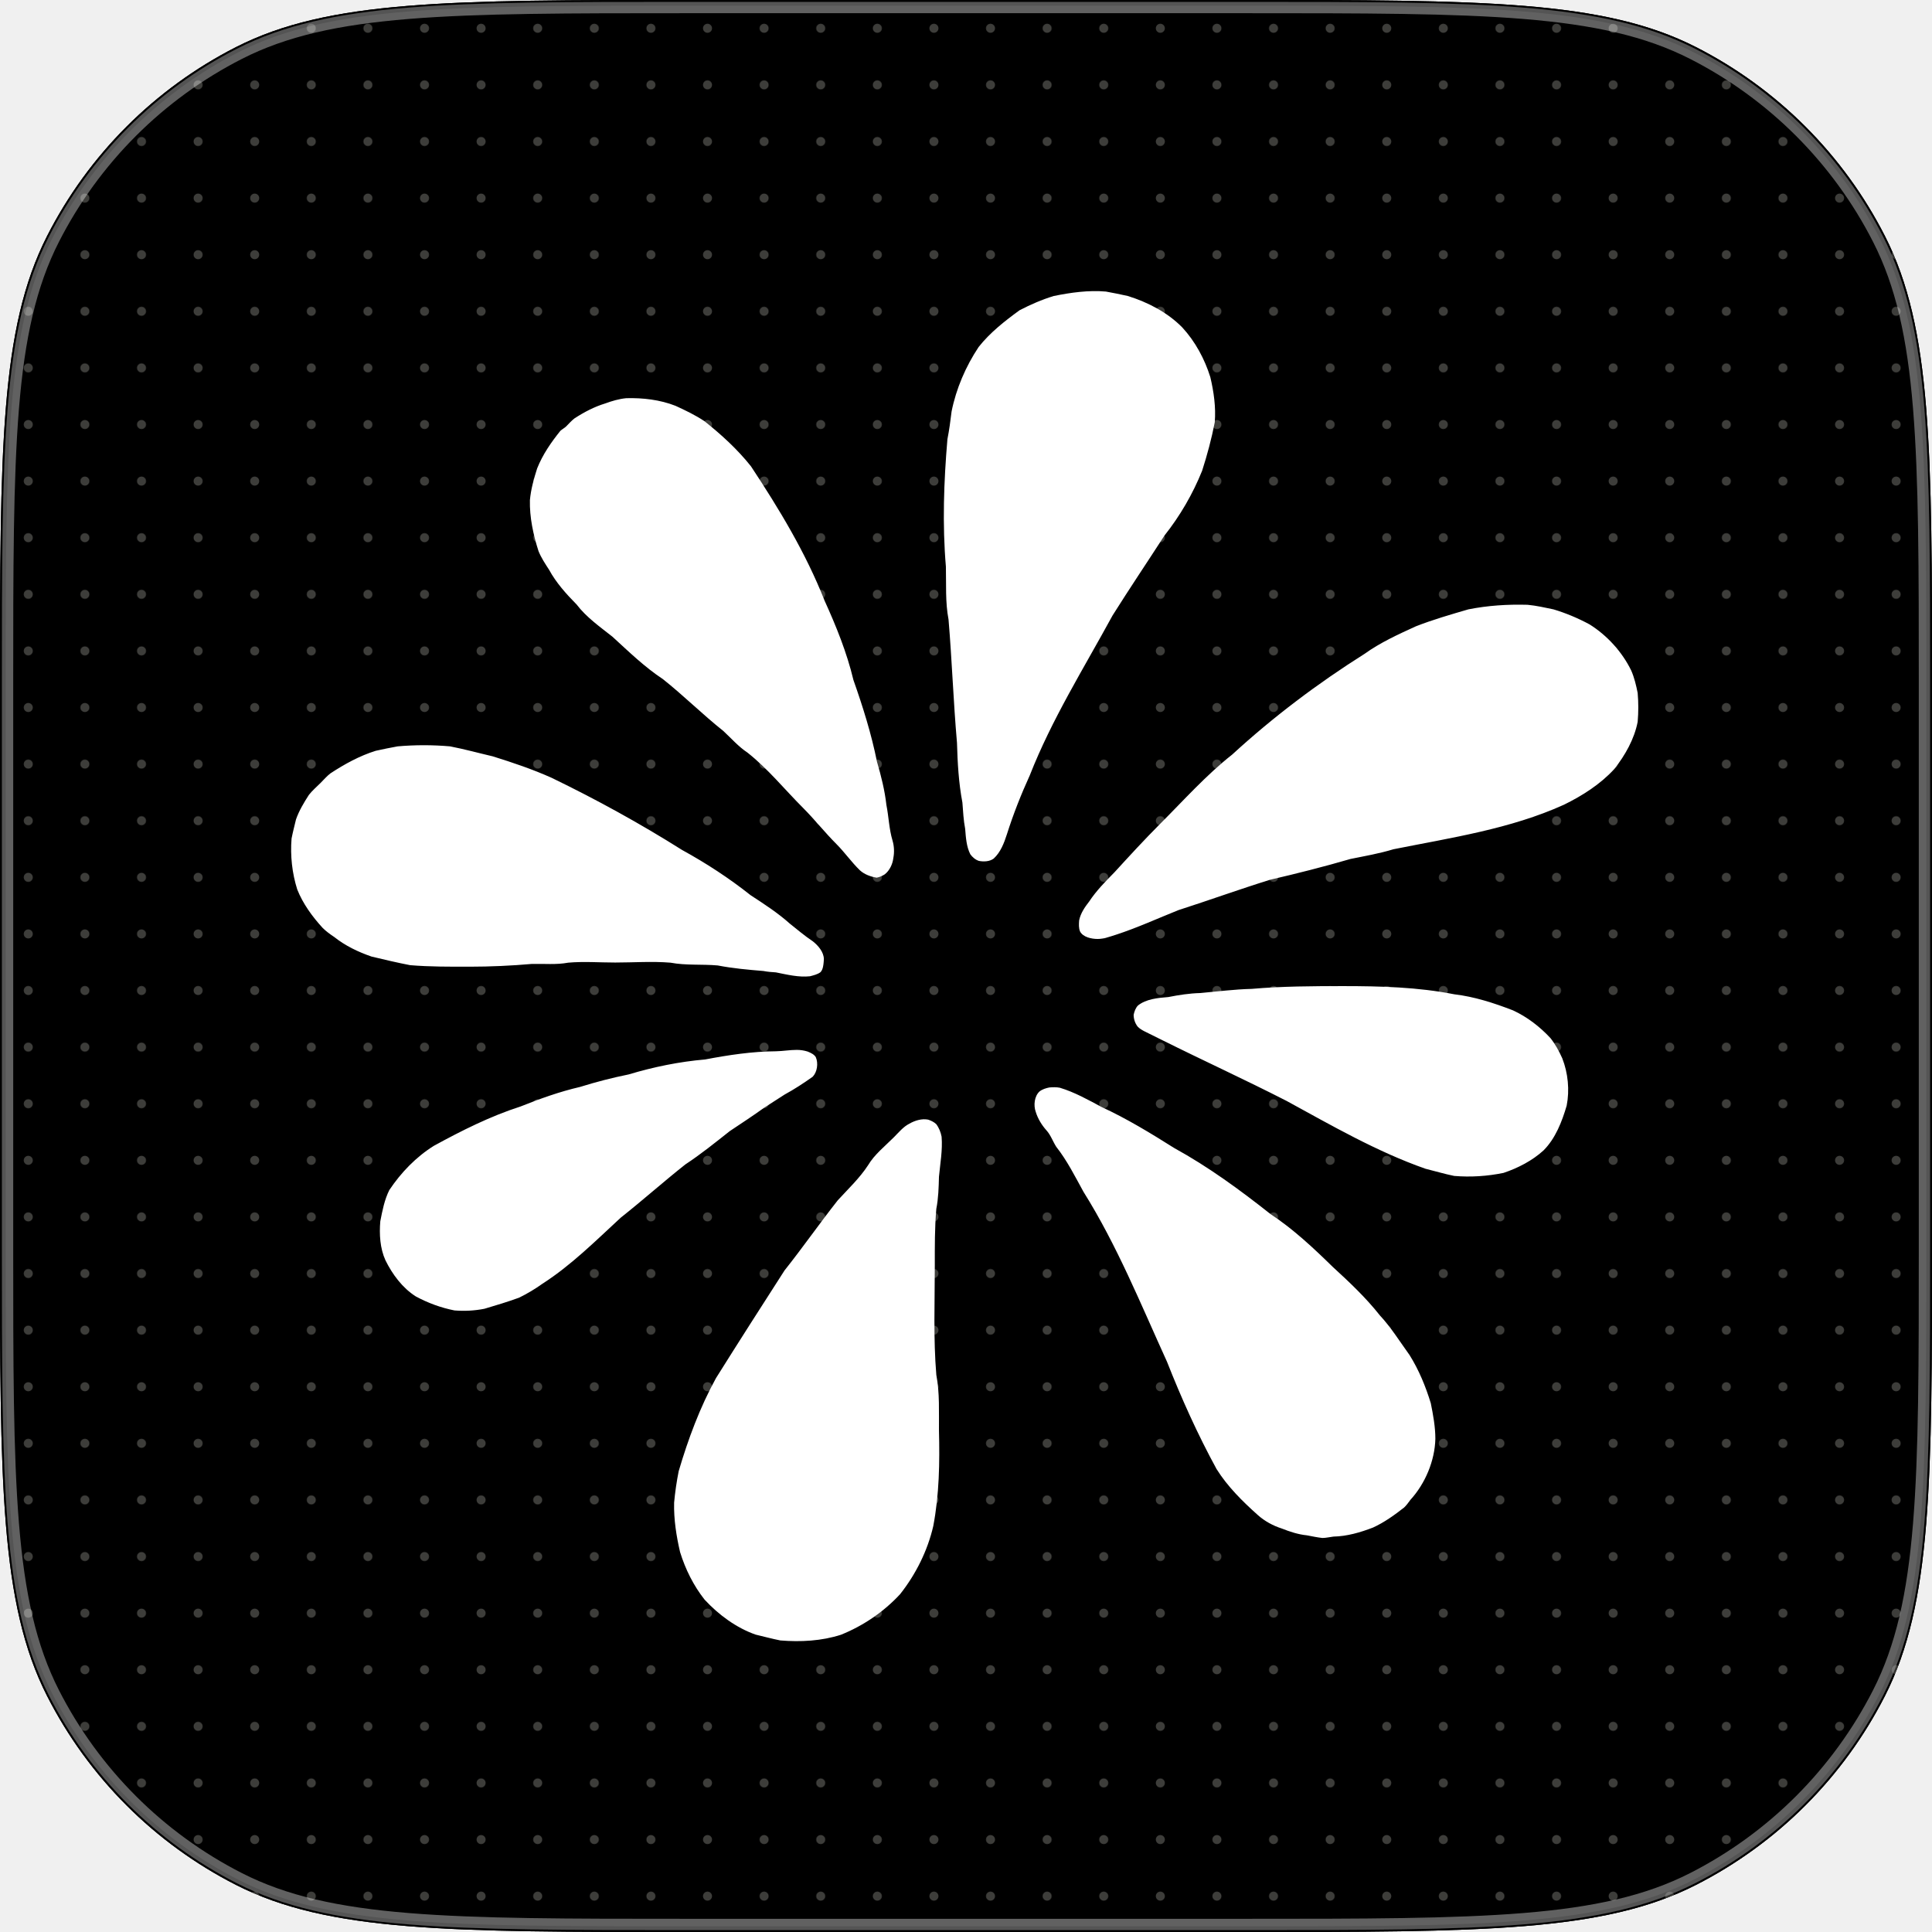
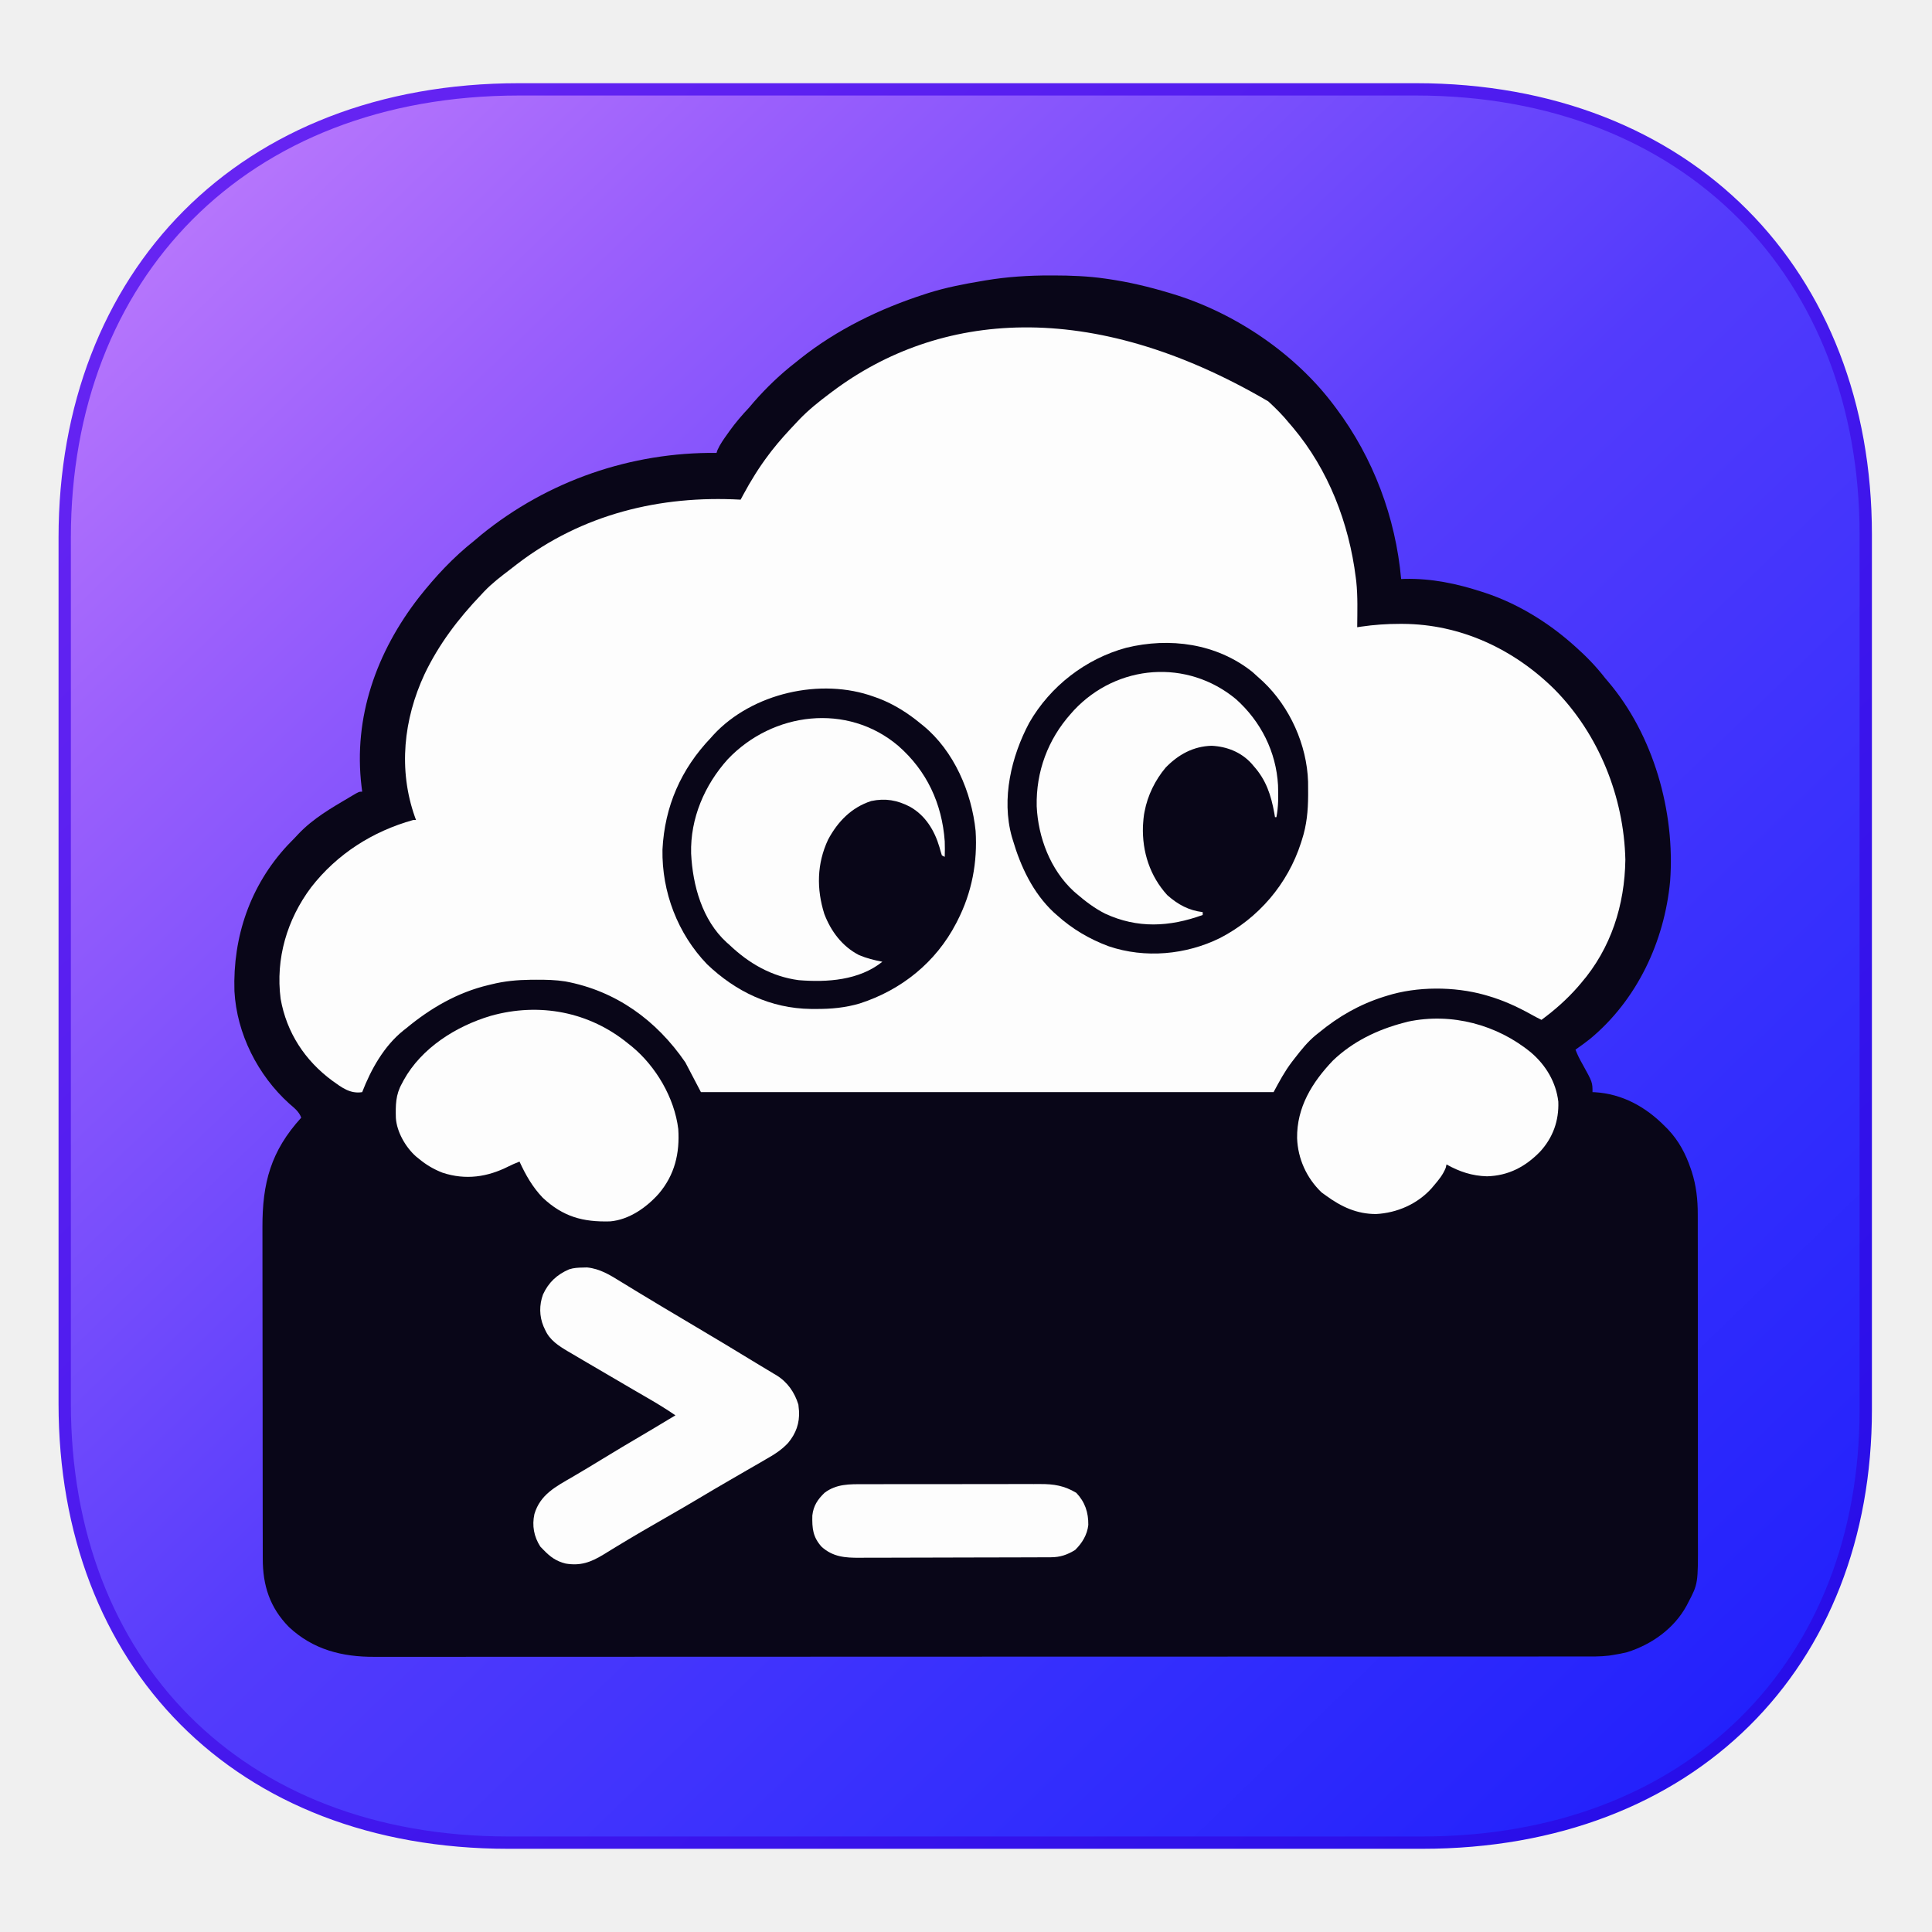
- <svg xmlns="http://www.w3.org/2000/svg" width="1024" height="1024" viewBox="0 0 1024 1024">
+ <svg xmlns="http://www.w3.org/2000/svg" width="1024" height="1024" viewBox="0 0 1254 1254">
  <defs>
-     <pattern id="container-dots" width="30" height="30" patternUnits="userSpaceOnUse">
-       <rect width="30" height="30" fill="#000000" />
-       <circle cx="15" cy="15" r="2.4" fill="#3d3d3a" />
-     </pattern>
-     <clipPath id="container-clip">
-       <path d="M 657.49 0 c 128.291 0 192.436 0 241.436 24.967 a 229.069 229.069 0 0 1 100.107 100.107 c 24.967 49.001 24.967 113.146 24.967 241.436 L 1024 657.49 c 0 128.291 0 192.436 -24.967 241.436 a 229.069 229.069 0 0 1 -100.107 100.107 c -49.001 24.967 -113.146 24.967 -241.436 24.967 L 366.51 1024 c -128.291 0 -192.436 0 -241.436 -24.967 a 229.069 229.069 0 0 1 -100.107 -100.107 c -24.967 -49.001 -24.967 -113.146 -24.967 -241.436 L 0 366.51 c 0 -128.291 0 -192.436 24.967 -241.436 a 229.069 229.069 0 0 1 100.107 -100.107 c 49.001 -24.967 113.146 -24.967 241.436 -24.967 Z" />
-     </clipPath>
+     <linearGradient id="tile-gradient" x1="0" y1="0" x2="1" y2="1">
+       <stop offset="0" stop-color="#C582FC" />
+       <stop offset="0.2" stop-color="#9A5FFC" />
+       <stop offset="0.5" stop-color="#533BFC" />
+       <stop offset="0.75" stop-color="#332EFD" />
+       <stop offset="1" stop-color="#1D1CFB" />
+     </linearGradient>
+     <linearGradient id="tile-edge" x1="0" y1="0" x2="1" y2="1">
+       <stop offset="0" stop-color="#6B26F3" />
+       <stop offset="1" stop-color="#230CE8" />
+     </linearGradient>
  </defs>
-   <path d="M 657.49 0 c 128.291 0 192.436 0 241.436 24.967 a 229.069 229.069 0 0 1 100.107 100.107 c 24.967 49.001 24.967 113.146 24.967 241.436 L 1024 657.49 c 0 128.291 0 192.436 -24.967 241.436 a 229.069 229.069 0 0 1 -100.107 100.107 c -49.001 24.967 -113.146 24.967 -241.436 24.967 L 366.51 1024 c -128.291 0 -192.436 0 -241.436 -24.967 a 229.069 229.069 0 0 1 -100.107 -100.107 c -24.967 -49.001 -24.967 -113.146 -24.967 -241.436 L 0 366.51 c 0 -128.291 0 -192.436 24.967 -241.436 a 229.069 229.069 0 0 1 100.107 -100.107 c 49.001 -24.967 113.146 -24.967 241.436 -24.967 Z" fill="#000000" />
-   <g clip-path="url(#container-clip)">
-     <rect width="1024" height="1024" fill="url(#container-dots)" />
-   </g>
-   <path transform="translate(4 4)" d="M 655.89 0 c 126.05 0 189.076 0 237.22 24.531 a 225.069 225.069 0 0 1 98.359 98.359 c 24.531 48.145 24.531 111.17 24.531 237.22 L 1016 655.89 c 0 126.05 0 189.076 -24.531 237.22 a 225.069 225.069 0 0 1 -98.359 98.359 c -48.145 24.531 -111.17 24.531 -237.22 24.531 L 360.11 1016 c -126.05 0 -189.076 0 -237.22 -24.531 a 225.069 225.069 0 0 1 -98.359 -98.359 c -24.531 -48.145 -24.531 -111.17 -24.531 -237.22 L 0 360.11 c 0 -126.05 0 -189.076 24.531 -237.22 a 225.069 225.069 0 0 1 98.359 -98.359 c 48.145 -24.531 111.17 -24.531 237.22 -24.531 Z" fill="none" stroke="#fff" stroke-opacity="0.38" stroke-width="6" />
-   <path transform="translate(1.5 1.5)" d="M 656.89 0 c 127.451 0 191.176 0 239.855 24.803 a 227.569 227.569 0 0 1 99.451 99.451 c 24.803 48.68 24.803 112.405 24.803 239.855 L 1021 656.89 c 0 127.451 0 191.176 -24.803 239.855 a 227.569 227.569 0 0 1 -99.451 99.451 c -48.68 24.803 -112.405 24.803 -239.855 24.803 L 364.11 1021 c -127.451 0 -191.176 0 -239.855 -24.803 a 227.569 227.569 0 0 1 -99.451 -99.451 c -24.803 -48.68 -24.803 -112.405 -24.803 -239.855 L 0 364.11 c 0 -127.451 0 -191.176 24.803 -239.855 a 227.569 227.569 0 0 1 99.451 -99.451 c 48.68 -24.803 112.405 -24.803 239.855 -24.803 Z" fill="none" stroke="#000" stroke-opacity="0.14" stroke-width="3" />
-   <g transform="translate(512 512)">
-     <g transform="scale(0.9)">
-       <g transform="translate(-512 -512)">
-         <path transform="scale(0.8165869)" fill="#FFFFFF" fill-rule="evenodd" d="M 709.3 602.2 C 708.2 599.7 708.4 596.8 708.6 594.1 C 709.6 589.0 712.7 584.5 715.9 580.4 C 721.0 572.7 727.5 566.1 734.0 559.5 C 744.8 547.7 755.7 535.8 767.0 524.5 C 784.0 507.5 800.1 489.4 819.0 474.5 C 848.4 447.5 880.6 423.2 914.4 401.9 C 925.8 393.7 938.8 387.8 951.5 382.0 C 963.8 377.2 976.6 373.5 989.3 369.8 C 1003.3 367.0 1017.7 366.1 1032.0 366.5 C 1038.3 367.1 1044.5 368.5 1050.7 369.8 C 1059.7 372.5 1068.5 376.2 1076.8 380.7 C 1089.4 388.6 1100.2 400.5 1106.7 413.8 C 1109.0 419.0 1110.3 424.6 1111.4 430.1 C 1112.0 437.0 1112.0 444.0 1111.4 450.9 C 1109.0 463.3 1102.4 475.0 1094.5 485.0 C 1084.5 495.9 1071.5 504.2 1058.2 510.7 C 1019.6 528.2 976.8 534.5 935.3 542.8 C 925.1 545.9 914.7 547.7 904.3 549.8 C 885.1 555.4 865.7 560.3 846.3 564.8 C 824.1 571.7 802.3 579.6 780.2 586.7 C 765.2 592.7 750.4 599.5 735.0 604.5 C 730.8 605.8 726.4 607.5 722.0 607.5 C 717.4 607.5 711.5 606.2 709.3 602.2 Z M 680.0 717.5 C 682.0 715.9 684.6 715.1 687.1 714.6 C 689.6 714.4 692.2 714.3 694.7 714.8 C 705.3 718.0 715.1 723.5 724.8 728.7 C 743.0 737.1 760.2 747.6 777.2 758.3 C 801.8 771.8 824.6 788.5 846.6 805.9 C 863.0 816.7 877.5 830.3 891.5 844.0 C 903.5 855.0 915.4 866.2 925.5 879.0 C 933.6 887.7 939.9 897.9 946.9 907.6 C 953.6 918.3 958.5 930.2 962.2 942.3 C 963.9 950.7 965.5 959.4 965.5 968.0 C 965.1 983.8 958.2 1000.3 947.5 1012.0 C 946.1 1013.9 944.7 1015.9 943.0 1017.5 C 936.0 1023.0 928.6 1028.3 920.5 1032.0 C 911.4 1035.5 901.8 1038.3 892.0 1038.5 C 889.4 1038.8 886.7 1039.5 884.0 1039.5 C 880.3 1039.1 876.6 1038.3 872.9 1037.6 C 866.7 1037.0 860.6 1035.0 854.8 1032.7 C 848.5 1030.7 842.4 1027.4 837.5 1023.0 C 826.4 1013.1 815.6 1002.4 807.7 989.8 C 794.1 964.9 782.4 938.9 772.0 912.5 C 753.1 871.0 735.9 828.4 711.7 789.8 C 705.6 778.7 699.9 767.3 692.1 757.4 C 689.6 753.5 688.1 748.9 685.0 745.5 C 681.6 741.7 678.8 737.1 677.3 732.2 C 675.6 727.5 676.3 720.9 680.0 717.5 Z M 344.6 232.1 C 351.5 227.6 358.9 223.7 366.8 221.3 C 371.7 219.5 376.8 218.0 382.0 217.5 C 394.0 217.2 406.3 218.6 417.5 223.0 C 424.7 226.3 431.8 229.7 438.4 234.1 C 450.6 243.8 462.2 254.4 471.9 266.6 C 492.2 297.3 511.5 329.2 525.0 363.5 C 533.4 382.0 541.1 401.0 545.8 420.7 C 552.6 440.0 558.8 459.7 562.8 479.7 C 565.8 489.9 568.4 500.3 569.6 510.9 C 571.3 519.4 571.5 528.2 574.0 536.5 C 575.2 540.5 575.4 545.0 574.6 549.1 C 574.1 553.5 571.9 558.2 568.4 560.9 C 566.7 562.0 564.7 562.9 562.6 563.3 C 558.3 562.6 553.8 561.0 550.5 558.0 C 544.4 552.1 539.5 545.0 533.5 539.0 C 525.2 530.7 517.8 521.3 509.5 513.0 C 496.2 499.7 484.2 484.8 469.4 473.1 C 462.9 468.8 457.7 462.8 452.0 457.5 C 437.0 445.6 423.4 432.0 408.4 420.1 C 395.2 411.4 383.7 400.2 372.0 389.5 C 362.9 382.3 353.2 375.5 346.2 366.3 C 338.7 358.7 331.4 350.6 326.3 341.2 C 323.5 336.9 320.6 332.5 318.7 327.8 C 314.9 315.9 312.2 303.4 312.5 291.0 C 313.2 283.3 315.3 275.7 317.7 268.2 C 321.6 258.3 327.8 249.3 334.5 241.0 C 335.7 239.9 337.3 239.1 338.5 238.0 C 340.5 236.0 342.4 233.8 344.6 232.1 Z M 636.3 551.2 C 633.8 550.4 631.6 548.5 630.1 546.4 C 627.3 540.9 626.9 534.3 626.4 528.1 C 625.2 521.9 624.9 515.5 624.4 509.1 C 621.7 494.9 620.9 480.4 620.5 466.0 C 617.9 436.4 616.9 406.7 614.4 377.1 C 612.0 364.6 612.8 351.7 612.5 339.0 C 609.9 308.5 611.0 277.6 613.6 247.1 C 614.9 240.5 615.8 233.8 616.6 227.1 C 619.9 210.6 626.8 194.6 636.1 180.6 C 644.3 170.2 654.9 161.9 665.6 154.1 C 673.5 150.0 681.7 146.4 690.3 143.8 C 702.6 141.3 715.4 139.5 727.9 140.6 C 733.2 141.6 738.5 142.6 743.7 143.8 C 758.2 148.3 772.4 155.7 783.0 166.5 C 792.3 176.6 799.1 189.2 803.2 202.3 C 805.7 212.9 807.3 224.0 806.4 234.9 C 804.1 246.7 801.0 258.3 797.3 269.8 C 790.6 286.5 781.3 302.5 770.1 316.6 C 757.7 335.8 744.9 354.8 732.7 374.2 C 712.0 412.2 688.8 449.2 673.0 489.5 C 666.7 503.3 661.1 517.5 656.5 532.0 C 654.5 538.3 651.9 545.0 647.0 549.5 C 644.1 551.7 639.8 551.9 636.3 551.2 Z M 475.3 1109.2 C 461.3 1104.3 448.6 1094.9 438.5 1084.0 C 430.5 1073.9 424.6 1062.0 420.8 1049.7 C 418.1 1038.1 416.2 1026.0 416.5 1014.0 C 417.2 1006.4 418.3 998.8 419.8 991.3 C 426.6 968.2 435.1 945.3 446.7 924.2 C 463.0 898.2 479.5 872.4 496.1 846.6 C 509.3 830.0 521.4 812.6 534.5 796.0 C 542.0 787.8 550.2 780.1 556.3 770.8 C 561.0 762.9 568.5 757.0 575.0 750.5 C 578.5 747.0 581.8 742.9 586.2 740.7 C 590.2 738.4 595.2 736.9 599.7 737.8 C 601.8 738.5 603.9 739.5 605.5 741.0 C 607.5 743.6 608.8 746.9 609.4 750.1 C 610.2 759.7 608.4 769.4 607.5 779.0 C 607.3 786.7 607.1 794.5 605.6 802.1 C 604.4 815.7 604.5 829.4 604.5 843.0 C 604.5 869.3 603.4 895.7 605.6 921.9 C 608.1 935.0 607.4 948.6 607.5 962.0 C 608.1 985.0 607.7 1008.3 603.4 1030.9 C 599.3 1048.7 590.8 1065.7 579.5 1080.0 C 567.8 1092.7 552.8 1102.9 536.8 1109.3 C 522.9 1113.8 507.7 1114.6 493.1 1113.4 C 487.1 1112.2 481.2 1110.6 475.3 1109.2 Z M 143.8 521.3 C 146.0 515.0 149.5 509.2 153.1 503.6 C 155.6 500.4 158.7 497.8 161.5 495.0 C 163.8 492.7 166.0 490.1 168.6 488.1 C 178.8 481.4 189.7 475.4 201.3 471.8 C 206.5 470.6 211.8 469.6 217.1 468.6 C 229.7 467.5 242.3 467.5 254.9 468.6 C 265.3 470.6 275.4 473.4 285.7 475.8 C 300.1 480.3 314.4 485.1 328.2 491.3 C 360.4 506.9 391.9 524.2 422.2 543.3 C 439.5 552.8 456.1 563.6 471.6 575.9 C 481.4 582.3 491.3 588.7 500.0 596.5 C 505.4 600.8 510.7 605.3 516.4 609.1 C 520.4 612.2 524.4 616.9 524.5 622.0 C 524.2 628.3 523.3 630.1 522.0 631.5 C 519.8 633.1 517.1 633.7 514.5 634.4 C 506.3 635.3 498.0 633.2 489.9 631.6 C 486.9 631.4 483.9 631.2 480.9 630.6 C 469.8 629.7 458.8 628.7 447.9 626.6 C 436.6 625.6 425.0 626.7 413.9 624.6 C 400.6 623.5 387.3 624.5 374.0 624.5 C 362.7 624.5 351.4 623.6 340.1 624.6 C 331.6 626.2 322.7 625.3 314.0 625.5 C 299.1 626.8 284.0 627.5 269.0 627.5 C 254.7 627.5 240.4 627.6 226.1 626.4 C 216.8 624.6 207.5 622.4 198.3 620.2 C 188.7 616.9 179.3 612.4 171.4 606.1 C 168.4 604.1 165.5 602.0 163.0 599.5 C 155.5 591.3 148.8 582.1 144.7 571.8 C 141.0 560.1 139.6 547.4 140.6 535.1 C 141.5 530.5 142.7 525.9 143.8 521.3 Z M 208.3 839.2 C 204.4 830.6 203.8 820.5 204.6 811.1 C 206.1 803.4 207.6 795.6 211.1 788.6 C 219.5 776.0 230.4 764.7 243.2 756.7 C 263.3 745.7 284.0 735.3 305.8 728.3 C 319.8 722.7 334.0 717.6 348.7 714.2 C 360.2 710.6 371.9 707.6 383.7 705.2 C 401.7 699.8 420.2 696.0 438.9 694.4 C 455.7 691.2 472.8 688.6 490.0 688.5 C 495.0 688.4 500.0 687.5 505.0 687.5 C 507.6 687.5 510.3 687.9 512.8 688.7 C 515.0 689.6 517.5 690.7 518.7 692.8 C 520.6 697.2 519.7 703.5 516.4 706.9 C 509.9 711.5 503.2 715.9 496.2 719.7 C 491.3 722.8 486.5 726.0 481.6 729.1 C 473.4 735.0 465.0 740.5 456.6 746.1 C 446.1 754.4 435.7 762.8 424.6 770.1 C 408.8 782.6 393.8 796.0 378.0 808.5 C 359.9 825.2 342.3 842.8 321.6 856.1 C 316.3 859.9 310.6 863.3 304.7 866.2 C 296.5 869.2 288.1 871.7 279.7 874.2 C 272.6 875.6 265.3 876.0 258.1 875.4 C 248.4 873.5 238.9 870.0 230.2 865.3 C 220.6 859.2 213.3 849.4 208.3 839.2 Z M 747.9 662.2 C 748.4 659.8 749.3 657.3 751.0 655.5 C 756.9 650.8 765.3 650.0 772.9 649.4 C 780.5 647.9 788.2 646.7 796.0 646.5 C 808.3 645.4 820.6 643.8 833.0 643.5 C 854.9 641.6 877.0 641.5 899.0 641.5 C 925.8 641.5 952.8 642.2 979.1 647.4 C 993.6 649.1 1007.8 653.7 1021.5 659.0 C 1031.7 663.7 1040.9 670.8 1048.5 679.0 C 1052.0 683.4 1054.7 688.4 1057.0 693.5 C 1061.2 704.2 1062.4 716.5 1060.2 727.7 C 1056.8 739.3 1052.1 751.4 1043.5 760.0 C 1035.4 767.4 1025.1 772.7 1014.7 776.2 C 1003.1 778.6 991.0 779.4 979.1 778.4 C 972.1 777.0 965.2 774.9 958.3 773.2 C 923.3 760.9 890.8 742.1 858.2 724.3 C 828.5 709.1 798.1 695.2 768.2 680.3 C 763.9 678.2 759.7 676.1 755.5 674.0 C 753.8 673.1 752.1 672.1 750.8 670.7 C 748.9 668.3 747.9 665.2 747.9 662.2 Z" />
-       </g>
-     </g>
+   <path d="M 337 58 H 919 C 1096 58 1211 178 1211 347 V 915 C 1211 1080 1098 1196 923 1196 H 330 C 154 1196 42 1079 42 911 V 349 C 42 179 157 58 337 58 Z" fill="url(#tile-gradient)" stroke="url(#tile-edge)" stroke-width="8" />
+   <g transform="translate(627 627) scale(0.92) translate(-516 -487)">
+     <path d="M0 0 C0.37 0 0.37 0 2.25 0 C14.41 0.03 26.39 0.46 38.44 2.19 C38.89 2.25 38.89 2.25 41.19 2.58 C55.58 4.7 69.51 8.01 83.44 12.19 C84.14 12.39 84.84 12.6 85.56 12.82 C129.8 26.09 172.81 55.06 200.44 92.19 C200.83 92.71 201.22 93.23 201.62 93.76 C227.8 128.75 243.52 170.68 247.44 214.19 C248.28 214.15 249.12 214.12 249.98 214.08 C268.81 213.66 286.6 217.38 304.44 223.19 C305.15 223.42 305.87 223.65 306.6 223.89 C329.24 231.35 350.64 244.42 368.44 260.19 C368.99 260.67 369.54 261.16 370.11 261.66 C377.99 268.65 384.98 275.84 391.44 284.19 C392.05 284.9 392.67 285.62 393.3 286.36 C425.44 324.03 440.84 378.36 437.2 427.35 C433.19 469.84 413.93 511.1 380.65 538.67 C377.32 541.29 373.92 543.78 370.44 546.19 C371.79 549.77 373.4 553 375.31 556.31 C382.44 569.2 382.44 569.2 382.44 576.19 C382.71 576.19 382.71 576.19 384.06 576.23 C403.51 577.41 419.99 586.57 433.44 600.19 C434.19 600.94 434.94 601.7 435.72 602.47 C443.36 610.57 448.19 619.71 451.75 630.19 C451.87 630.54 451.87 630.54 452.48 632.34 C455.65 642.23 456.74 652.18 456.7 662.52 C456.7 663.6 456.71 664.67 456.71 665.78 C456.72 669.34 456.72 672.91 456.71 676.47 C456.72 679.04 456.72 681.61 456.73 684.18 C456.74 690.42 456.74 696.65 456.74 702.89 C456.74 707.96 456.74 713.03 456.74 718.1 C456.74 718.83 456.75 719.55 456.75 720.3 C456.75 721.77 456.75 723.24 456.75 724.71 C456.76 738.49 456.76 752.27 456.75 766.04 C456.75 778.62 456.76 791.19 456.78 803.77 C456.8 816.72 456.8 829.66 456.8 842.6 C456.8 849.86 456.8 857.11 456.82 864.37 C456.83 871.19 456.83 878.02 456.81 884.84 C456.81 887.34 456.81 889.83 456.82 892.33 C456.92 923 456.92 923 449.94 936.31 C449.6 936.97 449.26 937.64 448.91 938.32 C440.11 954.58 424.25 965.86 406.79 971.33 C403.67 972.07 400.6 972.7 397.44 973.19 C396.36 973.36 395.28 973.53 394.16 973.71 C387.72 974.5 381.24 974.33 374.76 974.32 C373.25 974.32 371.75 974.32 370.24 974.33 C366.1 974.33 361.96 974.33 357.82 974.33 C353.31 974.33 348.81 974.33 344.31 974.34 C335.37 974.34 326.44 974.35 317.5 974.35 C306.8 974.35 296.1 974.35 285.4 974.36 C259.54 974.38 233.67 974.38 207.81 974.39 C195.57 974.39 183.34 974.39 171.1 974.4 C129.22 974.41 87.33 974.42 45.45 974.43 C42.82 974.43 40.19 974.43 37.56 974.43 C34.92 974.43 32.29 974.43 29.65 974.43 C24.37 974.43 19.08 974.43 13.79 974.43 C13.14 974.43 13.14 974.43 9.82 974.43 C-32.69 974.43 -75.2 974.45 -117.71 974.47 C-162.65 974.5 -207.6 974.51 -252.54 974.51 C-257.47 974.51 -262.41 974.51 -267.34 974.51 C-267.95 974.51 -267.95 974.51 -271.02 974.51 C-290.57 974.51 -310.12 974.52 -329.67 974.54 C-349.32 974.55 -368.97 974.56 -388.62 974.55 C-400.29 974.54 -411.96 974.55 -423.63 974.56 C-431.44 974.57 -439.24 974.57 -447.04 974.56 C-451.48 974.56 -455.92 974.56 -460.36 974.57 C-464.41 974.58 -468.47 974.58 -472.52 974.56 C-473.96 974.56 -475.41 974.56 -476.86 974.57 C-499.68 974.69 -520.23 969.49 -537.24 953.54 C-550.75 939.85 -555.72 924.14 -555.7 905.32 C-555.71 904.23 -555.71 903.15 -555.71 902.03 C-555.72 898.4 -555.72 894.77 -555.72 891.14 C-555.73 888.53 -555.73 885.93 -555.74 883.32 C-555.75 876.24 -555.76 869.17 -555.76 862.09 C-555.77 857.66 -555.77 853.24 -555.77 848.81 C-555.79 836.54 -555.8 824.27 -555.8 812 C-555.8 811.22 -555.8 810.43 -555.8 809.63 C-555.8 808.84 -555.8 808.05 -555.8 807.24 C-555.8 805.65 -555.8 804.06 -555.8 802.46 C-555.8 801.67 -555.8 800.88 -555.8 800.07 C-555.81 787.28 -555.82 774.49 -555.85 761.7 C-555.87 748.55 -555.88 735.39 -555.89 722.24 C-555.89 714.86 -555.89 707.49 -555.91 700.11 C-555.93 693.17 -555.93 686.22 -555.92 679.28 C-555.92 676.74 -555.92 674.2 -555.93 671.66 C-556.05 640.24 -549.99 617.74 -528.56 594.19 C-530.18 589.75 -533.61 587.27 -537.06 584.25 C-559.2 564.23 -574.08 534.94 -575.69 504.89 C-576.9 466.59 -564.54 430.4 -538.31 402.12 C-536.41 400.13 -534.49 398.16 -532.56 396.19 C-531.87 395.44 -531.17 394.69 -530.45 393.93 C-520.19 383.13 -507.29 375.69 -494.56 368.19 C-493.89 367.79 -493.22 367.39 -492.53 366.98 C-487.8 364.19 -487.8 364.19 -485.56 364.19 C-485.63 363.61 -485.63 363.61 -486 360.71 C-491.97 311.65 -475.41 265.55 -445.45 227.03 C-433.77 212.26 -421.35 198.9 -406.56 187.19 C-404.85 185.75 -403.15 184.31 -401.44 182.88 C-354.51 144.78 -295.8 124.58 -235.56 125.19 C-235.45 124.86 -235.45 124.86 -234.91 123.2 C-233.08 119.11 -230.6 115.64 -228 112 C-227.46 111.24 -226.93 110.49 -226.37 109.71 C-222.14 103.82 -217.54 98.45 -212.56 93.19 C-211.52 91.96 -210.47 90.73 -209.44 89.5 C-200.39 79.15 -190.44 69.59 -179.56 61.19 C-179.08 60.8 -179.08 60.8 -176.66 58.84 C-150.66 38.14 -120.1 23.32 -88.56 13.19 C-87.75 12.93 -86.94 12.66 -86.11 12.39 C-73.63 8.46 -60.95 6.03 -48.06 3.88 C-47.3 3.75 -46.53 3.62 -45.75 3.48 C-30.51 0.93 -15.45 -0.02 0 0 Z " fill="#090618" transform="translate(575.5625,-0.1875)" />
+     <path d="M0 0 C5.28 4.84 10.24 9.81 14.75 15.36 C15.64 16.4 16.53 17.44 17.42 18.48 C42.49 48.3 56.95 85.91 61.75 124.36 C61.87 125.24 61.98 126.12 62.09 127.02 C63.22 137.74 62.84 148.6 62.75 159.36 C63.66 159.22 64.57 159.08 65.51 158.94 C74.64 157.61 83.57 156.97 92.82 156.99 C93.15 156.99 93.15 156.99 94.84 156.99 C135.63 157.17 173.19 174.71 202 203.24 C233.2 234.86 250.91 279.05 251.94 323.36 C251.48 355.42 241.83 385.84 220.75 410.36 C219.96 411.29 219.16 412.22 218.34 413.18 C210.68 421.91 202.11 429.49 192.75 436.36 C190.2 435.13 187.72 433.79 185.24 432.41 C175.38 426.95 165.6 422.48 154.75 419.36 C154.39 419.26 154.39 419.26 152.58 418.73 C131.15 412.76 104.98 412.69 83.75 419.36 C82.97 419.6 82.19 419.85 81.39 420.09 C64.22 425.56 49.61 433.94 35.75 445.36 C35.01 445.96 34.26 446.55 33.49 447.16 C27.77 451.88 23.28 457.51 18.75 463.36 C18.41 463.81 18.41 463.81 16.65 466.06 C11.45 472.95 7.95 479.57 3.75 487.36 C-129.57 487.36 -262.89 487.36 -400.25 487.36 C-403.88 480.43 -407.51 473.5 -411.25 466.36 C-431.64 436.62 -460.18 415.91 -495.87 409.25 C-502.73 408.16 -509.5 408.02 -516.43 408.05 C-517.71 408.06 -518.99 408.06 -520.3 408.07 C-529.95 408.19 -538.9 409.01 -548.25 411.36 C-548.58 411.44 -548.58 411.44 -550.25 411.84 C-572.07 417.03 -591.12 428.14 -608.25 442.36 C-608.86 442.84 -609.47 443.32 -610.11 443.81 C-623.84 454.81 -632.99 471.22 -639.25 487.36 C-647.75 488.7 -653.61 484.12 -660.25 479.36 C-679.65 465.07 -692.58 445.34 -696.78 421.51 C-700.45 393.2 -692.27 365.53 -675.25 342.83 C-656.97 319.32 -631.89 303.35 -603.25 295.36 C-602.59 295.36 -601.93 295.36 -601.25 295.36 C-601.5 294.68 -601.75 294 -602.02 293.3 C-613.87 259.91 -610.05 224.34 -595.29 192.56 C-585.18 171.34 -571.42 153.29 -555.25 136.36 C-554.57 135.64 -553.9 134.91 -553.2 134.16 C-547.67 128.36 -541.36 123.56 -535 118.71 C-533.37 117.46 -531.75 116.2 -530.13 114.94 C-484.19 79.65 -429.22 66.21 -372.25 69.36 C-371.64 68.23 -371.03 67.09 -370.41 65.92 C-364.98 55.86 -359.17 46.46 -352.25 37.36 C-351.58 36.48 -350.91 35.61 -350.23 34.7 C-344.94 27.92 -339.15 21.61 -333.25 15.36 C-332.44 14.51 -331.64 13.65 -330.81 12.77 C-324.17 5.88 -316.88 0.08 -309.25 -5.64 C-308.68 -6.06 -308.11 -6.49 -307.53 -6.93 C-232.64 -63.13 -125.8 -73.69 0 0 Z " fill="#FDFDFD" transform="translate(729.2458,88.63647)" />
+     <path d="M0 0 C0.56 0.2 0.56 0.2 3.4 1.2 C14.3 5.42 24.04 11.55 33 19 C33.61 19.49 34.23 19.98 34.86 20.49 C56.5 38.24 68.98 67.32 71.78 94.69 C73.19 116.85 69.12 138.24 59 158 C58.69 158.61 58.37 159.23 58.05 159.86 C43.72 187.44 19.42 206.96 -10 216.44 C-20.2 219.44 -30.15 220.36 -40.75 220.31 C-41.99 220.31 -43.23 220.3 -44.5 220.3 C-72.72 219.92 -97.44 208.11 -117.69 188.75 C-138.41 167.21 -149.66 137.79 -149.14 107.89 C-147.62 77.39 -136.07 51.07 -115 29 C-114.41 28.34 -113.82 27.67 -113.22 26.99 C-85.94 -2.56 -37.33 -13.59 0 0 Z " fill="#090618" transform="translate(451,297)" />
+     <path d="M0 0 C1.71 1.5 3.4 3.02 5.06 4.56 C5.91 5.33 6.76 6.1 7.64 6.89 C26.56 24.83 38.57 51.49 39.4 77.57 C39.43 80.09 39.44 82.61 39.44 85.12 C39.44 85.78 39.44 86.44 39.44 87.12 C39.39 98.1 38.45 108.12 35.06 118.56 C34.85 119.24 34.63 119.93 34.41 120.63 C25.02 149.8 4.46 173.76 -22.69 187.81 C-46.77 199.71 -75.63 202.33 -101.23 193.66 C-114.83 188.63 -127.21 181.32 -137.94 171.56 C-138.28 171.26 -138.28 171.26 -140.04 169.71 C-154.67 156.03 -163.37 137.49 -168.94 118.56 C-169.05 118.17 -169.05 118.17 -169.65 116.2 C-177.03 89.52 -170.01 59.68 -157.26 35.86 C-142.51 10.18 -117.55 -9.14 -88.99 -16.93 C-58.26 -24.48 -25.18 -20.01 0 0 Z " fill="#090618" transform="translate(717.9375,279.4375)" />
+     <path d="M0 0 C0.78 0.61 1.55 1.22 2.35 1.86 C19.3 15.9 32.31 38.04 35 60 C36.13 77.09 32.52 92.39 21.21 105.68 C12.54 115.41 0.28 124.05 -13.1 125.18 C-32.33 125.7 -46.27 121.93 -60.62 108.48 C-67.84 100.97 -72.67 92.41 -77 83 C-79.67 84.02 -82.22 85.11 -84.77 86.4 C-99.72 93.94 -115 96.15 -131.19 90.88 C-137.54 88.42 -142.77 85.34 -148 81 C-148.35 80.71 -148.35 80.71 -150.14 79.27 C-157.45 72.73 -163.63 61.96 -164.24 52.12 C-164.45 43.3 -164.45 35.87 -160 28 C-159.58 27.19 -159.15 26.37 -158.71 25.53 C-146.11 2.78 -121.81 -12.51 -97.38 -19.81 C-63.06 -29.48 -27.61 -22.79 0 0 Z " fill="#FDFDFD" transform="translate(278,542)" />
+     <path d="M0 0 C0.97 -0.03 1.95 -0.05 2.95 -0.08 C12.05 0.81 19.17 5.26 26.81 10 C29.05 11.36 31.29 12.73 33.53 14.09 C34.67 14.8 35.82 15.5 36.96 16.2 C42.08 19.33 47.23 22.42 52.38 25.5 C53.39 26.11 54.4 26.72 55.45 27.35 C63.31 32.06 71.19 36.74 79.08 41.41 C93.56 49.99 107.99 58.66 122.35 67.44 C125.02 69.07 127.71 70.68 130.4 72.29 C131.83 73.15 133.26 74.01 134.69 74.88 C134.99 75.05 134.99 75.05 136.52 75.95 C144.32 80.71 149.4 88.03 152.06 96.69 C152.14 97.53 152.23 98.38 152.31 99.25 C152.34 99.57 152.34 99.57 152.5 101.17 C152.98 109.8 150.36 117 144.89 123.63 C140.11 128.84 134.61 132.16 128.5 135.62 C127.39 136.27 126.28 136.92 125.14 137.59 C121.87 139.49 118.59 141.37 115.31 143.25 C113.68 144.2 112.04 145.15 110.4 146.1 C108.17 147.39 105.94 148.68 103.71 149.97 C96.6 154.06 89.55 158.25 82.5 162.44 C74.69 167.08 66.88 171.68 58.98 176.16 C53.96 179.01 48.98 181.91 44 184.81 C42.99 185.4 41.97 185.99 40.93 186.6 C35.4 189.82 29.91 193.09 24.45 196.42 C23.33 197.1 22.21 197.78 21.06 198.48 C18.9 199.8 16.75 201.12 14.6 202.45 C5.66 207.9 -1.68 210.62 -12.2 208.82 C-18.81 207.18 -23.01 204.11 -27.69 199.25 C-28.45 198.47 -29.21 197.68 -30 196.88 C-34.53 189.83 -35.96 182.11 -34.18 173.93 C-30.07 160.06 -19.02 154.51 -7.19 147.65 C0.03 143.44 7.17 139.1 14.31 134.75 C23.35 129.25 32.4 123.8 41.54 118.46 C47.83 114.79 54.07 111.01 60.31 107.25 C61.98 106.25 63.65 105.25 65.31 104.25 C58.89 99.85 52.31 95.83 45.56 91.94 C43.44 90.7 41.31 89.47 39.19 88.24 C38.07 87.59 36.96 86.95 35.81 86.28 C26.08 80.64 16.38 74.94 6.69 69.23 C4.53 67.96 2.36 66.69 0.19 65.43 C-2.56 63.81 -5.31 62.19 -8.06 60.56 C-8.85 60.11 -9.63 59.65 -10.44 59.18 C-17.04 55.25 -23.32 51.28 -26.56 44.06 C-26.95 43.22 -27.34 42.38 -27.74 41.52 C-30.76 34.27 -30.81 26.4 -28.12 19 C-24.21 10.48 -18.27 4.95 -9.69 1.25 C-6.45 0.21 -3.39 0.05 0 0 Z " fill="#FDFDFD" transform="translate(245.6875,699.75)" />
+     <path d="M0 0 C20.22 17.65 30.95 40.82 32.87 67.39 C32.99 71.07 33.01 74.72 32.87 78.39 C32.21 78.06 31.55 77.73 30.87 77.39 C30.22 75.44 29.65 73.45 29.12 71.46 C25.63 59.69 19.2 49.13 8.31 43.02 C-0.64 38.37 -9.07 36.89 -19.03 39.01 C-32.98 43.54 -42.68 53.57 -49.44 66.27 C-57.38 83.21 -57.64 101.06 -52.09 118.68 C-47.41 130.96 -39.42 141.61 -27.59 147.7 C-22.24 149.97 -16.82 151.29 -11.13 152.39 C-27.56 165.54 -50.02 167.01 -70.13 165.39 C-89.29 162.85 -105.36 153.55 -119.13 140.39 C-119.74 139.85 -120.36 139.31 -120.99 138.76 C-138.23 123.03 -144.97 98.49 -146.06 75.99 C-146.71 51.27 -136.56 27.65 -120.14 9.46 C-88.4 -23.9 -35.87 -30.34 0 0 Z " fill="#FDFDFD" transform="translate(468.1289,331.6055)" />
+     <path d="M0 0 C10.4 8.94 17.51 20.86 19.12 34.56 C19.6 48.1 15.34 59.92 6.24 69.86 C-4.16 80.54 -16.11 86.82 -31.2 87.23 C-41.74 86.94 -50.62 83.97 -59.76 78.86 C-59.95 79.66 -60.13 80.46 -60.32 81.29 C-62.31 86.23 -65.32 89.84 -68.76 93.86 C-69.34 94.54 -69.91 95.22 -70.51 95.93 C-80.54 106.92 -94.74 113.05 -109.43 113.85 C-122.99 113.87 -133.98 108.74 -144.76 100.86 C-145.79 100.11 -146.82 99.37 -147.89 98.61 C-158.46 88.49 -164.64 74.88 -165.17 60.32 C-165.45 38.53 -154.57 20.96 -139.95 5.61 C-125.92 -7.87 -108.42 -16.28 -89.76 -21.14 C-88.83 -21.39 -87.9 -21.64 -86.93 -21.89 C-56.22 -28.4 -23.95 -19.77 0 0 Z " fill="#FDFDFD" transform="translate(914.7617,548.1445)" />
+     <path d="M0 0 C17.49 15.66 28.34 37.1 29.64 60.71 C29.87 68.28 29.98 75.78 28.5 83.24 C28.17 83.24 27.84 83.24 27.5 83.24 C27.35 82.3 27.19 81.36 27.02 80.38 C24.72 67.68 21.26 57.06 12.5 47.24 C11.96 46.6 11.41 45.97 10.85 45.31 C3.54 37.31 -6.49 33.4 -17.18 32.87 C-30.15 33.21 -40.76 39.11 -49.62 48.24 C-57.04 57.06 -62.37 67.92 -64.5 79.24 C-64.56 79.58 -64.56 79.58 -64.89 81.31 C-65.19 83.29 -65.37 85.24 -65.5 87.24 C-65.55 88.03 -65.6 88.81 -65.66 89.62 C-66.27 107.64 -60.71 124.85 -48.5 138.24 C-40.99 144.87 -33.51 148.99 -23.5 150.24 C-23.5 150.9 -23.5 151.56 -23.5 152.24 C-46.88 160.72 -69.53 161.92 -92.5 151.24 C-99.84 147.47 -106.26 142.63 -112.5 137.24 C-112.84 136.95 -112.84 136.95 -114.55 135.48 C-130.99 120.27 -139.61 97.55 -140.62 75.51 C-141.14 51.11 -132.73 28.43 -116.5 10.24 C-115.77 9.42 -115.04 8.6 -114.3 7.76 C-83.68 -24.83 -34.35 -28.49 0 0 Z " fill="#FDFDFD" transform="translate(706.4961,298.7578)" />
+     <path d="M0 0 C1.48 -0.01 2.97 -0.01 4.45 -0.02 C8.45 -0.04 12.46 -0.04 16.46 -0.03 C19.81 -0.03 23.16 -0.03 26.52 -0.04 C34.43 -0.05 42.34 -0.05 50.25 -0.04 C58.4 -0.03 66.54 -0.04 74.68 -0.07 C81.69 -0.09 88.71 -0.1 95.72 -0.09 C99.89 -0.09 104.07 -0.09 108.25 -0.11 C112.18 -0.13 116.11 -0.12 120.04 -0.1 C121.48 -0.1 122.92 -0.1 124.35 -0.11 C134.16 -0.18 141.56 1.03 150 6.09 C156.18 12.63 158.57 19.91 158.47 28.74 C157.73 35.68 154.09 41.6 149.18 46.4 C143.58 49.83 138.64 51.53 132.04 51.55 C131.4 51.55 131.4 51.55 128.15 51.57 C126.72 51.58 125.29 51.58 123.87 51.58 C122.36 51.59 120.86 51.59 119.36 51.6 C114.43 51.62 109.49 51.63 104.55 51.64 C102.85 51.65 101.15 51.65 99.45 51.65 C91.46 51.67 83.46 51.69 75.47 51.7 C66.25 51.71 57.04 51.73 47.82 51.77 C40.69 51.8 33.56 51.82 26.43 51.82 C22.18 51.82 17.92 51.83 13.67 51.86 C9.66 51.88 5.65 51.89 1.65 51.87 C0.18 51.87 -1.28 51.88 -2.75 51.89 C-13.11 51.99 -21.83 51.28 -29.75 44.09 C-35.9 37.18 -36.43 31.19 -36.23 22.07 C-35.46 15.21 -32.47 10.73 -27.57 6.03 C-19.23 -0.24 -10.06 -0.04 0 0 Z " fill="#FDFDFD" transform="translate(443.8162,852.5959)" />
  </g>
</svg>
